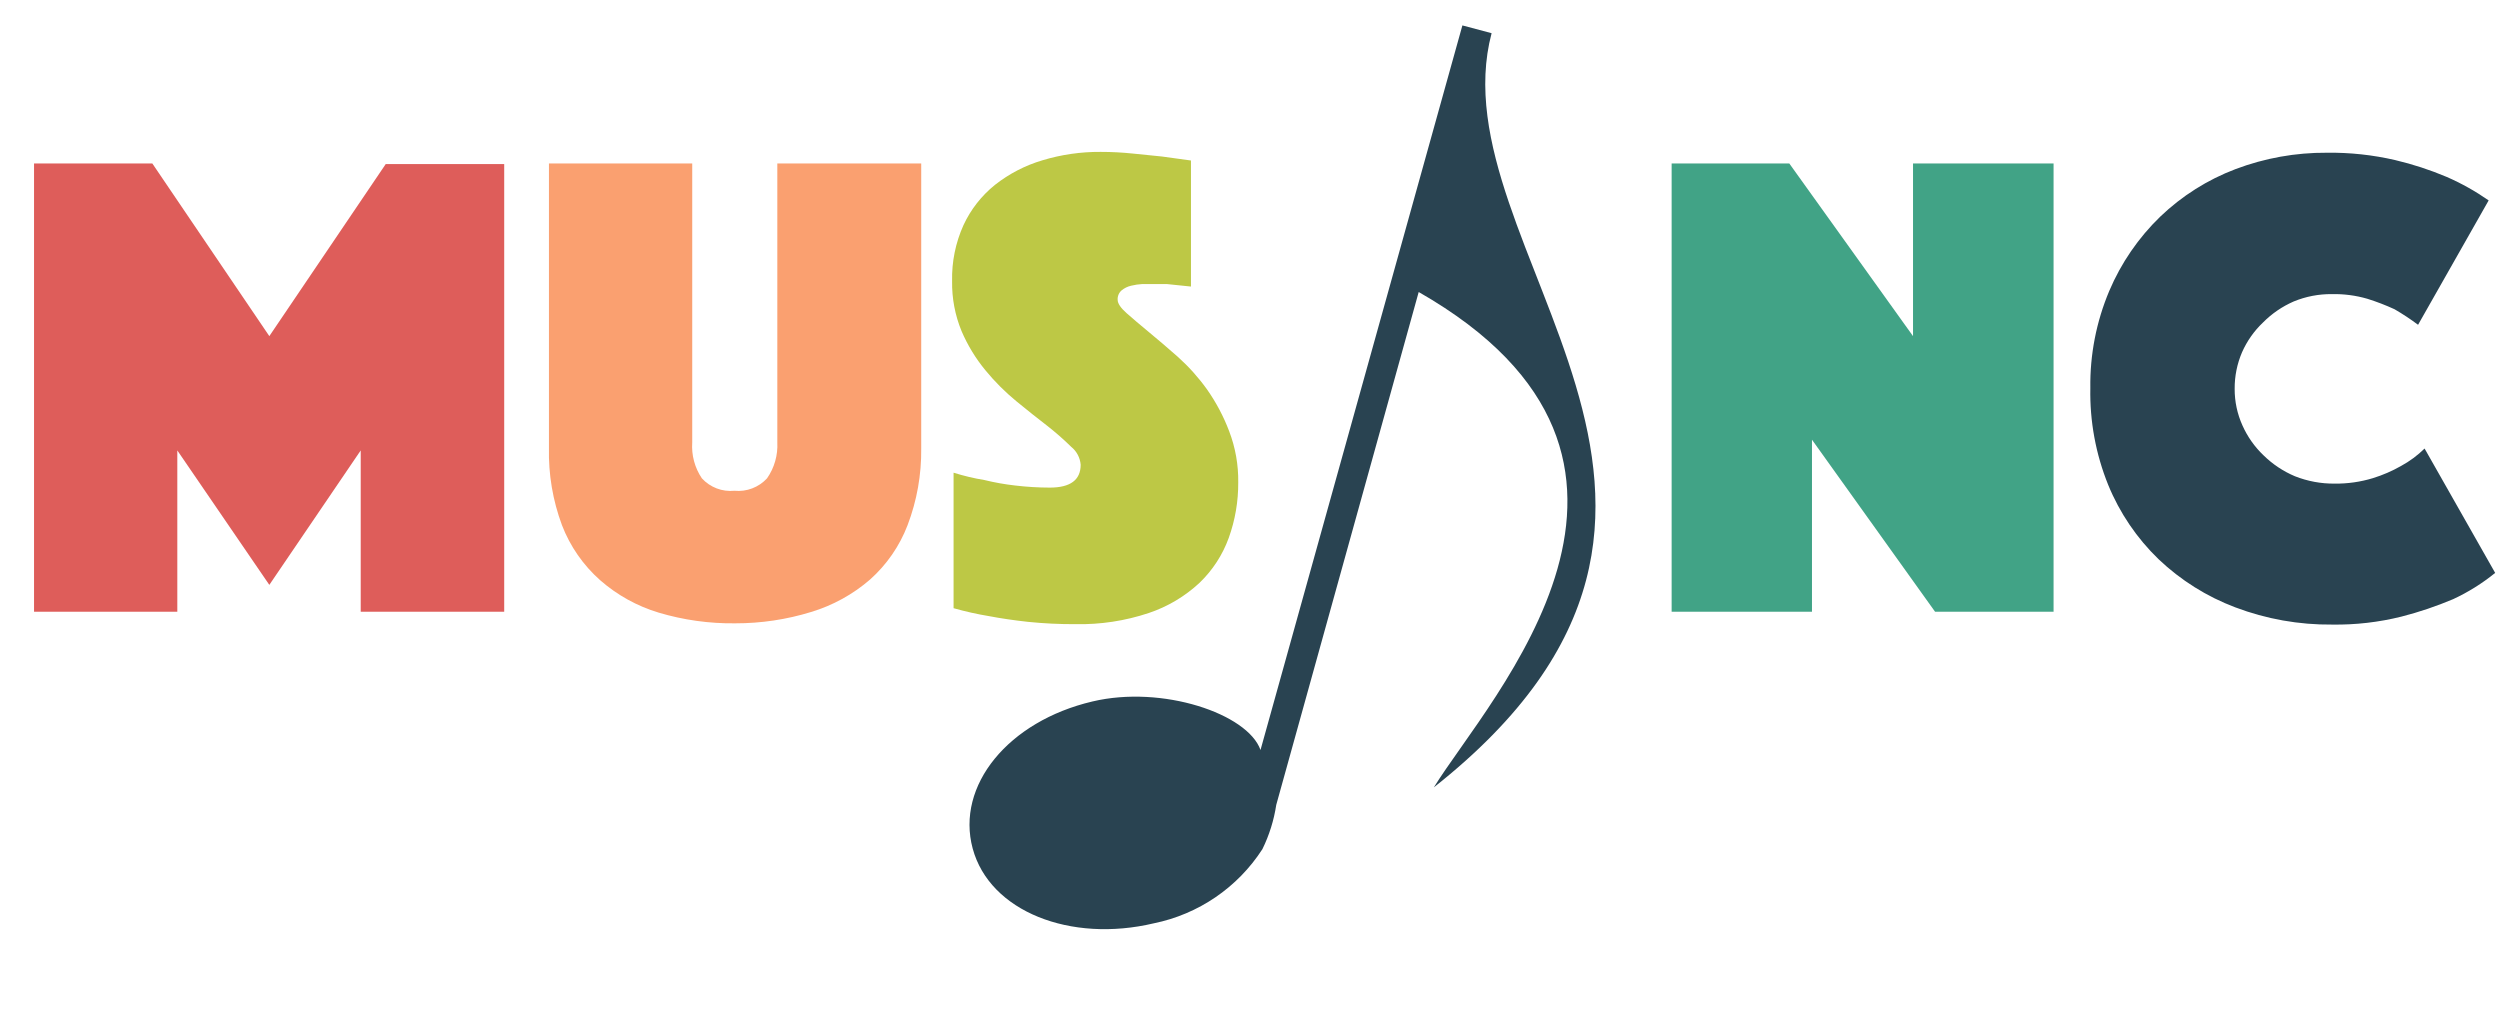
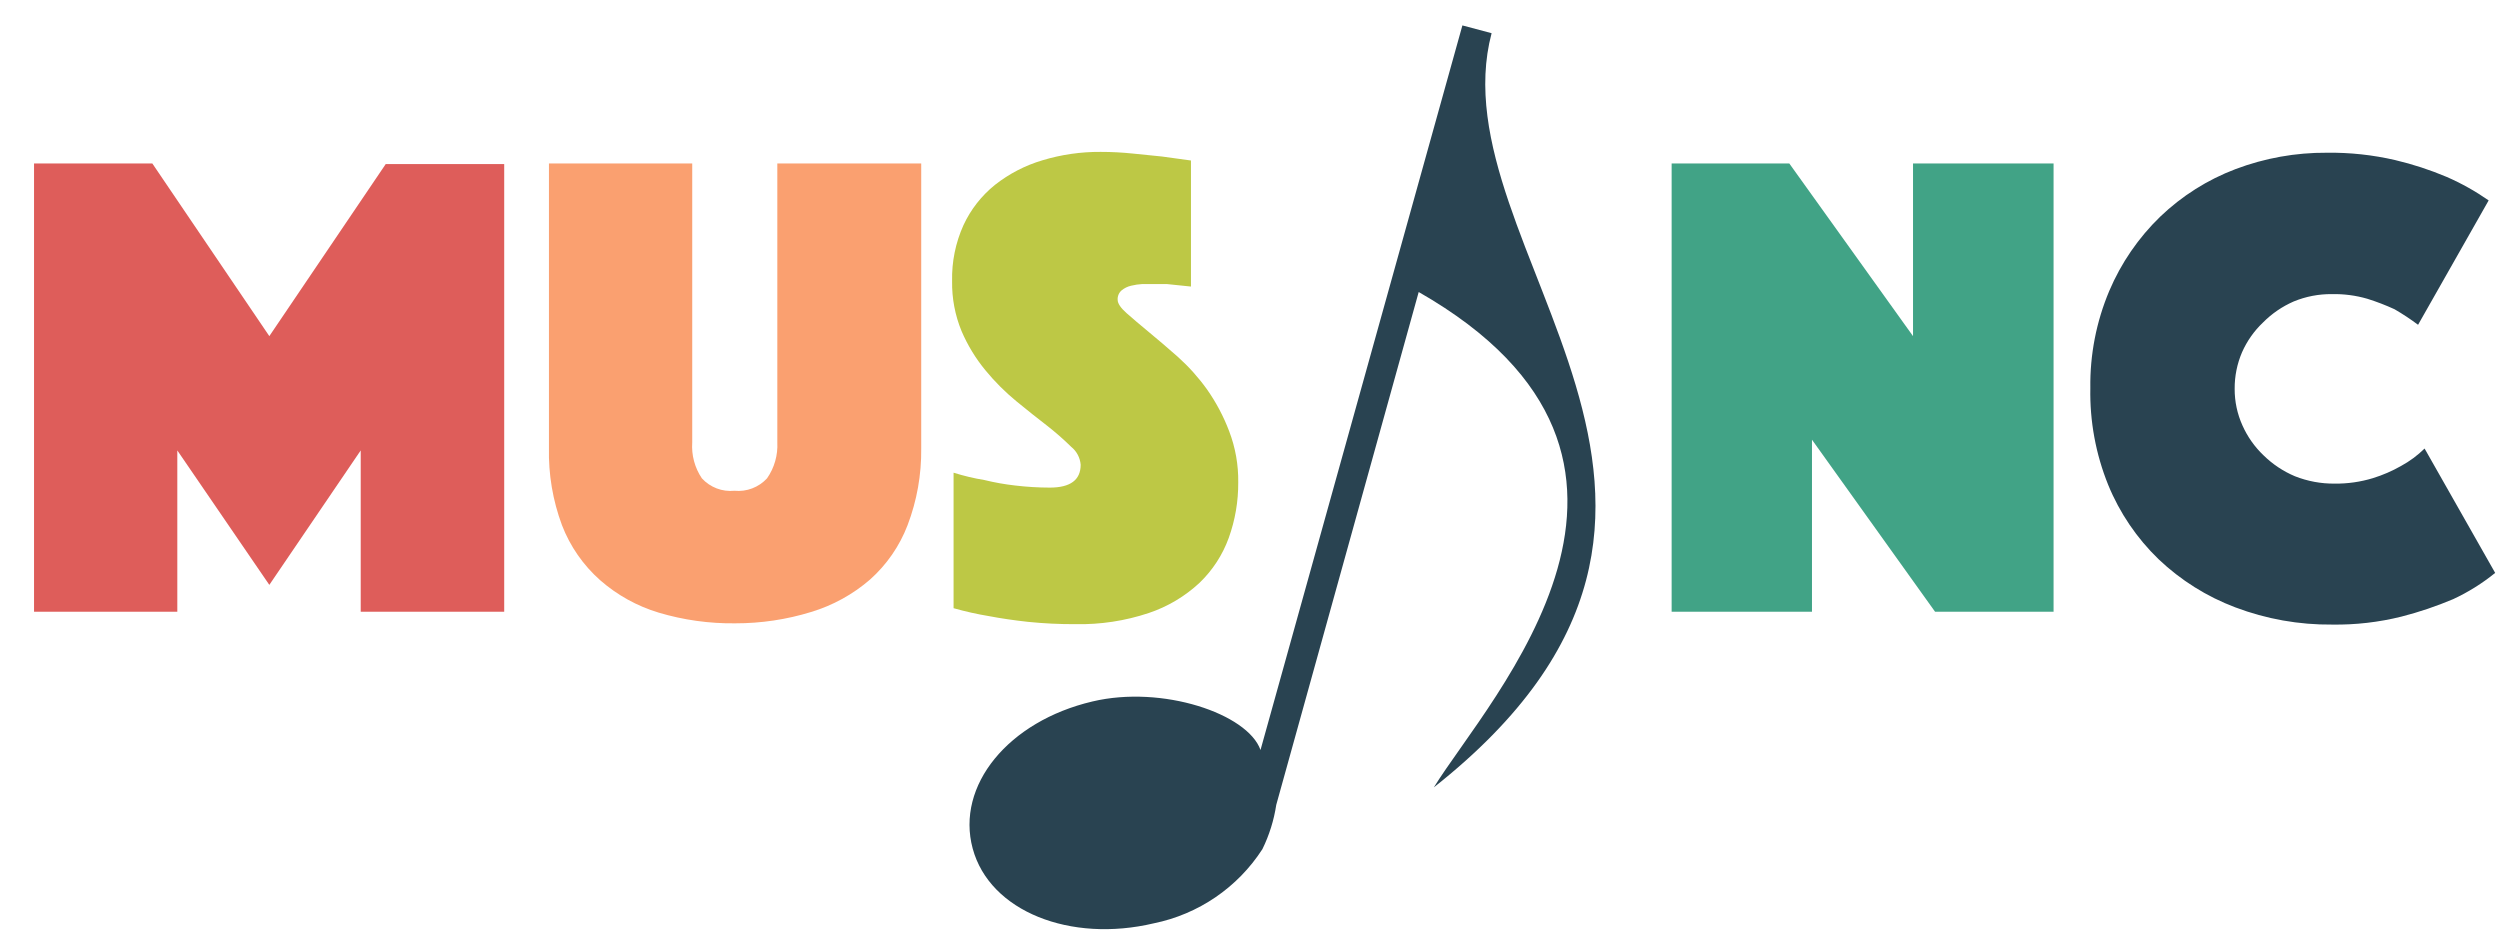
- <svg xmlns="http://www.w3.org/2000/svg" viewBox="0 0 119 49">
+ <svg xmlns="http://www.w3.org/2000/svg" viewBox="0 0 119 45">
  <defs>
-     <style>
-             .cls-1{fill:#294351;}.cls-2{fill:#de5d5a;}.cls-3{fill:#faa070;}.cls-4{fill:#bdc845;}.cls-5{fill:#41a386;}
-         </style>
+     <style>.cls-1{fill:#294351;}.cls-2{fill:#de5d5a;}.cls-3{fill:#faa070;}.cls-4{fill:#bdc845;}.cls-5{fill:#41a386;}</style>
  </defs>
  <g id="Note">
-     <path id="Croche" d="M69.61,1.21,60,35.7c-.61-1.73-4.68-3.1-8-2.31-4,.94-6.51,4-5.7,7s4.66,4.5,8.62,3.56a8.07,8.07,0,0,0,5.17-3.53,7.26,7.26,0,0,0,.66-2.11L67.53,13.9c14,8,3.37,19.29.72,23.58C85.31,24,68.28,11.87,71,1.58Z" class="cls-1" />
+     <path id="Croche" class="cls-1" d="M69.61,1.21,60,35.7c-.61-1.73-4.68-3.1-8-2.31-4,.94-6.51,4-5.7,7s4.66,4.5,8.62,3.56a8.07,8.07,0,0,0,5.17-3.53,7.26,7.26,0,0,0,.66-2.11L67.53,13.9c14,8,3.37,19.29.72,23.58C85.31,24,68.28,11.87,71,1.58Z" />
  </g>
  <g id="Text">
    <g id="M">
-       <path d="M1.62,7.78H7.25L12.82,16l5.54-8.19H24V29.12H17.17V21.44l-4.35,6.4-4.38-6.4v7.68H1.62Z" class="cls-2" />
+       <path class="cls-2" d="M1.62,7.78H7.25L12.82,16l5.54-8.19H24V29.12H17.17V21.44l-4.35,6.4-4.38-6.4v7.68H1.62Z" />
    </g>
-     <path id="U" d="M35,29.67a12.17,12.17,0,0,1-3.65-.51,7.51,7.51,0,0,1-2.78-1.54A6.73,6.73,0,0,1,26.75,25a9.92,9.92,0,0,1-.62-3.68V7.78h6.82V21.06a2.72,2.72,0,0,0,.46,1.71,1.85,1.85,0,0,0,1.55.59,1.86,1.86,0,0,0,1.55-.59A2.73,2.73,0,0,0,37,21.06V7.78h6.85V21.35A9.92,9.92,0,0,1,43.2,25a6.65,6.65,0,0,1-1.79,2.59,7.67,7.67,0,0,1-2.8,1.54A12.17,12.17,0,0,1,35,29.67Z" class="cls-3" />
-     <path id="S" d="M45.39,22.5a10.52,10.52,0,0,0,1.47.35,11.6,11.6,0,0,0,1.46.26,14.09,14.09,0,0,0,1.65.1q1.47,0,1.47-1.09a1.22,1.22,0,0,0-.45-.85,13.53,13.53,0,0,0-1.14-1q-.69-.53-1.47-1.17a10.62,10.62,0,0,1-1.47-1.47,7.67,7.67,0,0,1-1.14-1.87,6,6,0,0,1-.45-2.38,6.15,6.15,0,0,1,.54-2.66,5.35,5.35,0,0,1,1.5-1.92,6.77,6.77,0,0,1,2.26-1.17,9.33,9.33,0,0,1,2.77-.4,14.84,14.84,0,0,1,1.54.08l1.38.14,1.38.19v6l-.58-.06-.58-.06c-.21,0-.44,0-.67,0l-.48,0a3,3,0,0,0-.54.08,1.11,1.11,0,0,0-.45.22.55.55,0,0,0-.19.45q0,.26.43.64t1.06.9q.62.51,1.38,1.18a9.54,9.54,0,0,1,1.38,1.54,9,9,0,0,1,1.06,2,6.56,6.56,0,0,1,.43,2.43,7.66,7.66,0,0,1-.45,2.64,5.62,5.62,0,0,1-1.39,2.14,6.66,6.66,0,0,1-2.42,1.44,10.35,10.35,0,0,1-3.49.53,21.25,21.25,0,0,1-2.26-.11q-1-.11-1.84-.27a15.49,15.49,0,0,1-1.7-.38Z" class="cls-4" />
-     <path id="N" d="M79.57,7.78h5.6L91.06,16V7.78h6.69V29.12H92.11l-5.86-8.19v8.19H79.57Z" class="cls-5" />
-     <path id="C" d="M99.5,18.47a11.49,11.49,0,0,1,.9-4.62,10.78,10.78,0,0,1,2.43-3.54,10.61,10.61,0,0,1,3.58-2.26,12.06,12.06,0,0,1,4.35-.78,13.61,13.61,0,0,1,3.25.35,15.42,15.42,0,0,1,2.45.8,11.55,11.55,0,0,1,2,1.12l-3.36,5.92a11.43,11.43,0,0,0-1.12-.74,10.88,10.88,0,0,0-1.3-.5A5.62,5.62,0,0,0,111,14a4.64,4.64,0,0,0-1.82.35,4.7,4.7,0,0,0-1.46,1,4.4,4.4,0,0,0-1,1.42,4.34,4.34,0,0,0-.35,1.74,4.19,4.19,0,0,0,.37,1.74,4.49,4.49,0,0,0,1,1.42,4.79,4.79,0,0,0,1.5,1,5,5,0,0,0,1.89.35,6,6,0,0,0,1.82-.26,6.69,6.69,0,0,0,1.34-.58,5,5,0,0,0,1.12-.83l3.36,5.92a9.53,9.53,0,0,1-2,1.25,17.41,17.41,0,0,1-2.46.83,12.84,12.84,0,0,1-3.3.38,12.68,12.68,0,0,1-4.61-.82,10.85,10.85,0,0,1-3.65-2.29,10.38,10.38,0,0,1-2.4-3.54A11.69,11.69,0,0,1,99.5,18.47Z" class="cls-1" />
+     <path id="U" class="cls-3" d="M35,29.67a12.17,12.17,0,0,1-3.65-.51,7.51,7.51,0,0,1-2.78-1.54A6.73,6.73,0,0,1,26.75,25a9.92,9.92,0,0,1-.62-3.68V7.78h6.82V21.06a2.72,2.72,0,0,0,.46,1.71,1.85,1.85,0,0,0,1.55.59,1.86,1.86,0,0,0,1.55-.59A2.73,2.73,0,0,0,37,21.06V7.78h6.85V21.35A9.92,9.92,0,0,1,43.2,25a6.65,6.65,0,0,1-1.79,2.59,7.67,7.67,0,0,1-2.8,1.54A12.17,12.17,0,0,1,35,29.67Z" />
+     <path id="S" class="cls-4" d="M45.39,22.5a10.52,10.52,0,0,0,1.47.35,11.6,11.6,0,0,0,1.46.26,14.09,14.09,0,0,0,1.65.1q1.47,0,1.47-1.09a1.22,1.22,0,0,0-.45-.85,13.53,13.53,0,0,0-1.14-1q-.69-.53-1.47-1.17a10.62,10.62,0,0,1-1.47-1.47,7.67,7.67,0,0,1-1.14-1.87,6,6,0,0,1-.45-2.38,6.15,6.15,0,0,1,.54-2.66,5.35,5.35,0,0,1,1.5-1.92,6.77,6.77,0,0,1,2.26-1.17,9.33,9.33,0,0,1,2.77-.4,14.84,14.84,0,0,1,1.54.08l1.38.14,1.38.19v6l-.58-.06-.58-.06c-.21,0-.44,0-.67,0l-.48,0a3,3,0,0,0-.54.08,1.11,1.11,0,0,0-.45.22.55.55,0,0,0-.19.45q0,.26.43.64t1.06.9q.62.51,1.38,1.18a9.54,9.54,0,0,1,1.38,1.54,9,9,0,0,1,1.06,2,6.56,6.56,0,0,1,.43,2.43,7.66,7.66,0,0,1-.45,2.64,5.62,5.62,0,0,1-1.39,2.14,6.66,6.66,0,0,1-2.42,1.44,10.35,10.35,0,0,1-3.49.53,21.25,21.25,0,0,1-2.26-.11q-1-.11-1.84-.27a15.49,15.49,0,0,1-1.7-.38Z" />
+     <path id="N" class="cls-5" d="M79.57,7.78h5.6L91.06,16V7.78h6.69V29.12H92.11l-5.86-8.19v8.19H79.57Z" />
+     <path id="C" class="cls-1" d="M99.5,18.47a11.49,11.49,0,0,1,.9-4.62,10.78,10.78,0,0,1,2.43-3.54,10.61,10.61,0,0,1,3.58-2.26,12.06,12.06,0,0,1,4.35-.78,13.61,13.61,0,0,1,3.25.35,15.42,15.42,0,0,1,2.45.8,11.55,11.55,0,0,1,2,1.12l-3.36,5.92a11.43,11.43,0,0,0-1.12-.74,10.88,10.88,0,0,0-1.3-.5A5.62,5.62,0,0,0,111,14a4.64,4.64,0,0,0-1.82.35,4.7,4.7,0,0,0-1.46,1,4.4,4.4,0,0,0-1,1.42,4.34,4.34,0,0,0-.35,1.74,4.19,4.19,0,0,0,.37,1.74,4.49,4.49,0,0,0,1,1.42,4.79,4.79,0,0,0,1.5,1,5,5,0,0,0,1.89.35,6,6,0,0,0,1.82-.26,6.69,6.69,0,0,0,1.34-.58,5,5,0,0,0,1.12-.83l3.36,5.92a9.53,9.53,0,0,1-2,1.25,17.41,17.41,0,0,1-2.46.83,12.84,12.84,0,0,1-3.3.38,12.68,12.68,0,0,1-4.61-.82,10.85,10.85,0,0,1-3.65-2.29,10.38,10.38,0,0,1-2.4-3.54A11.69,11.69,0,0,1,99.5,18.47Z" />
  </g>
</svg>
